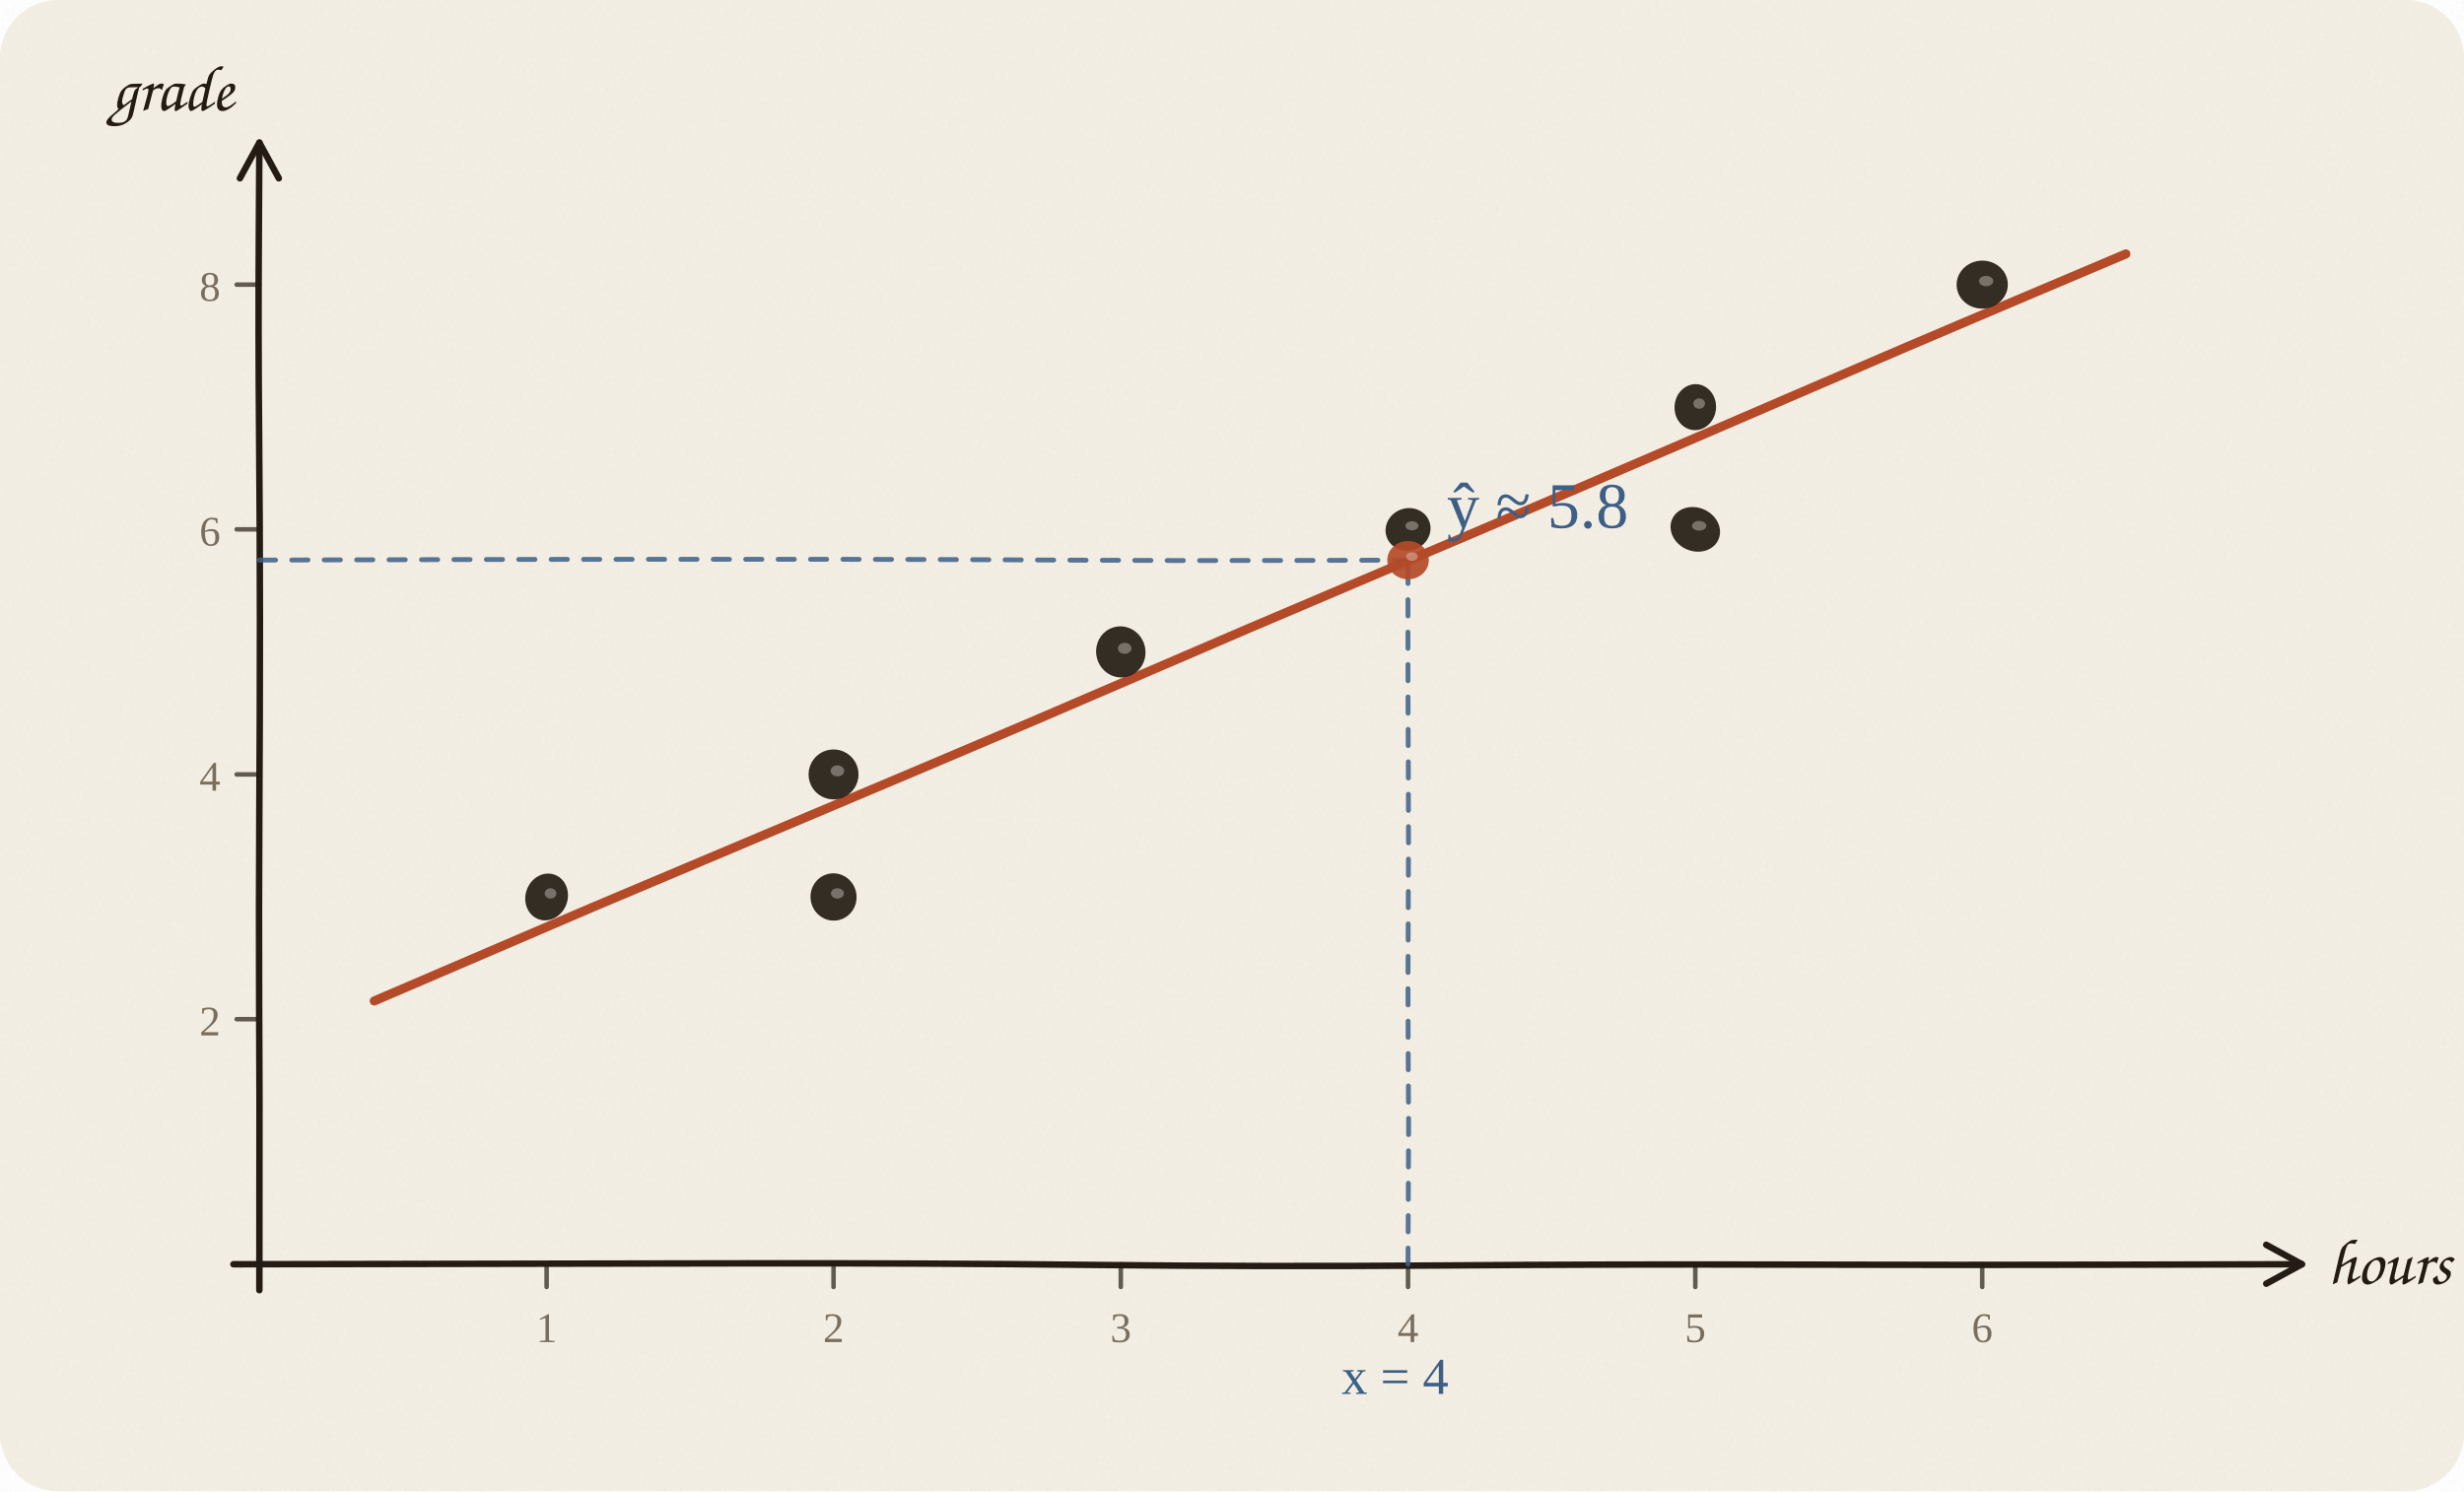
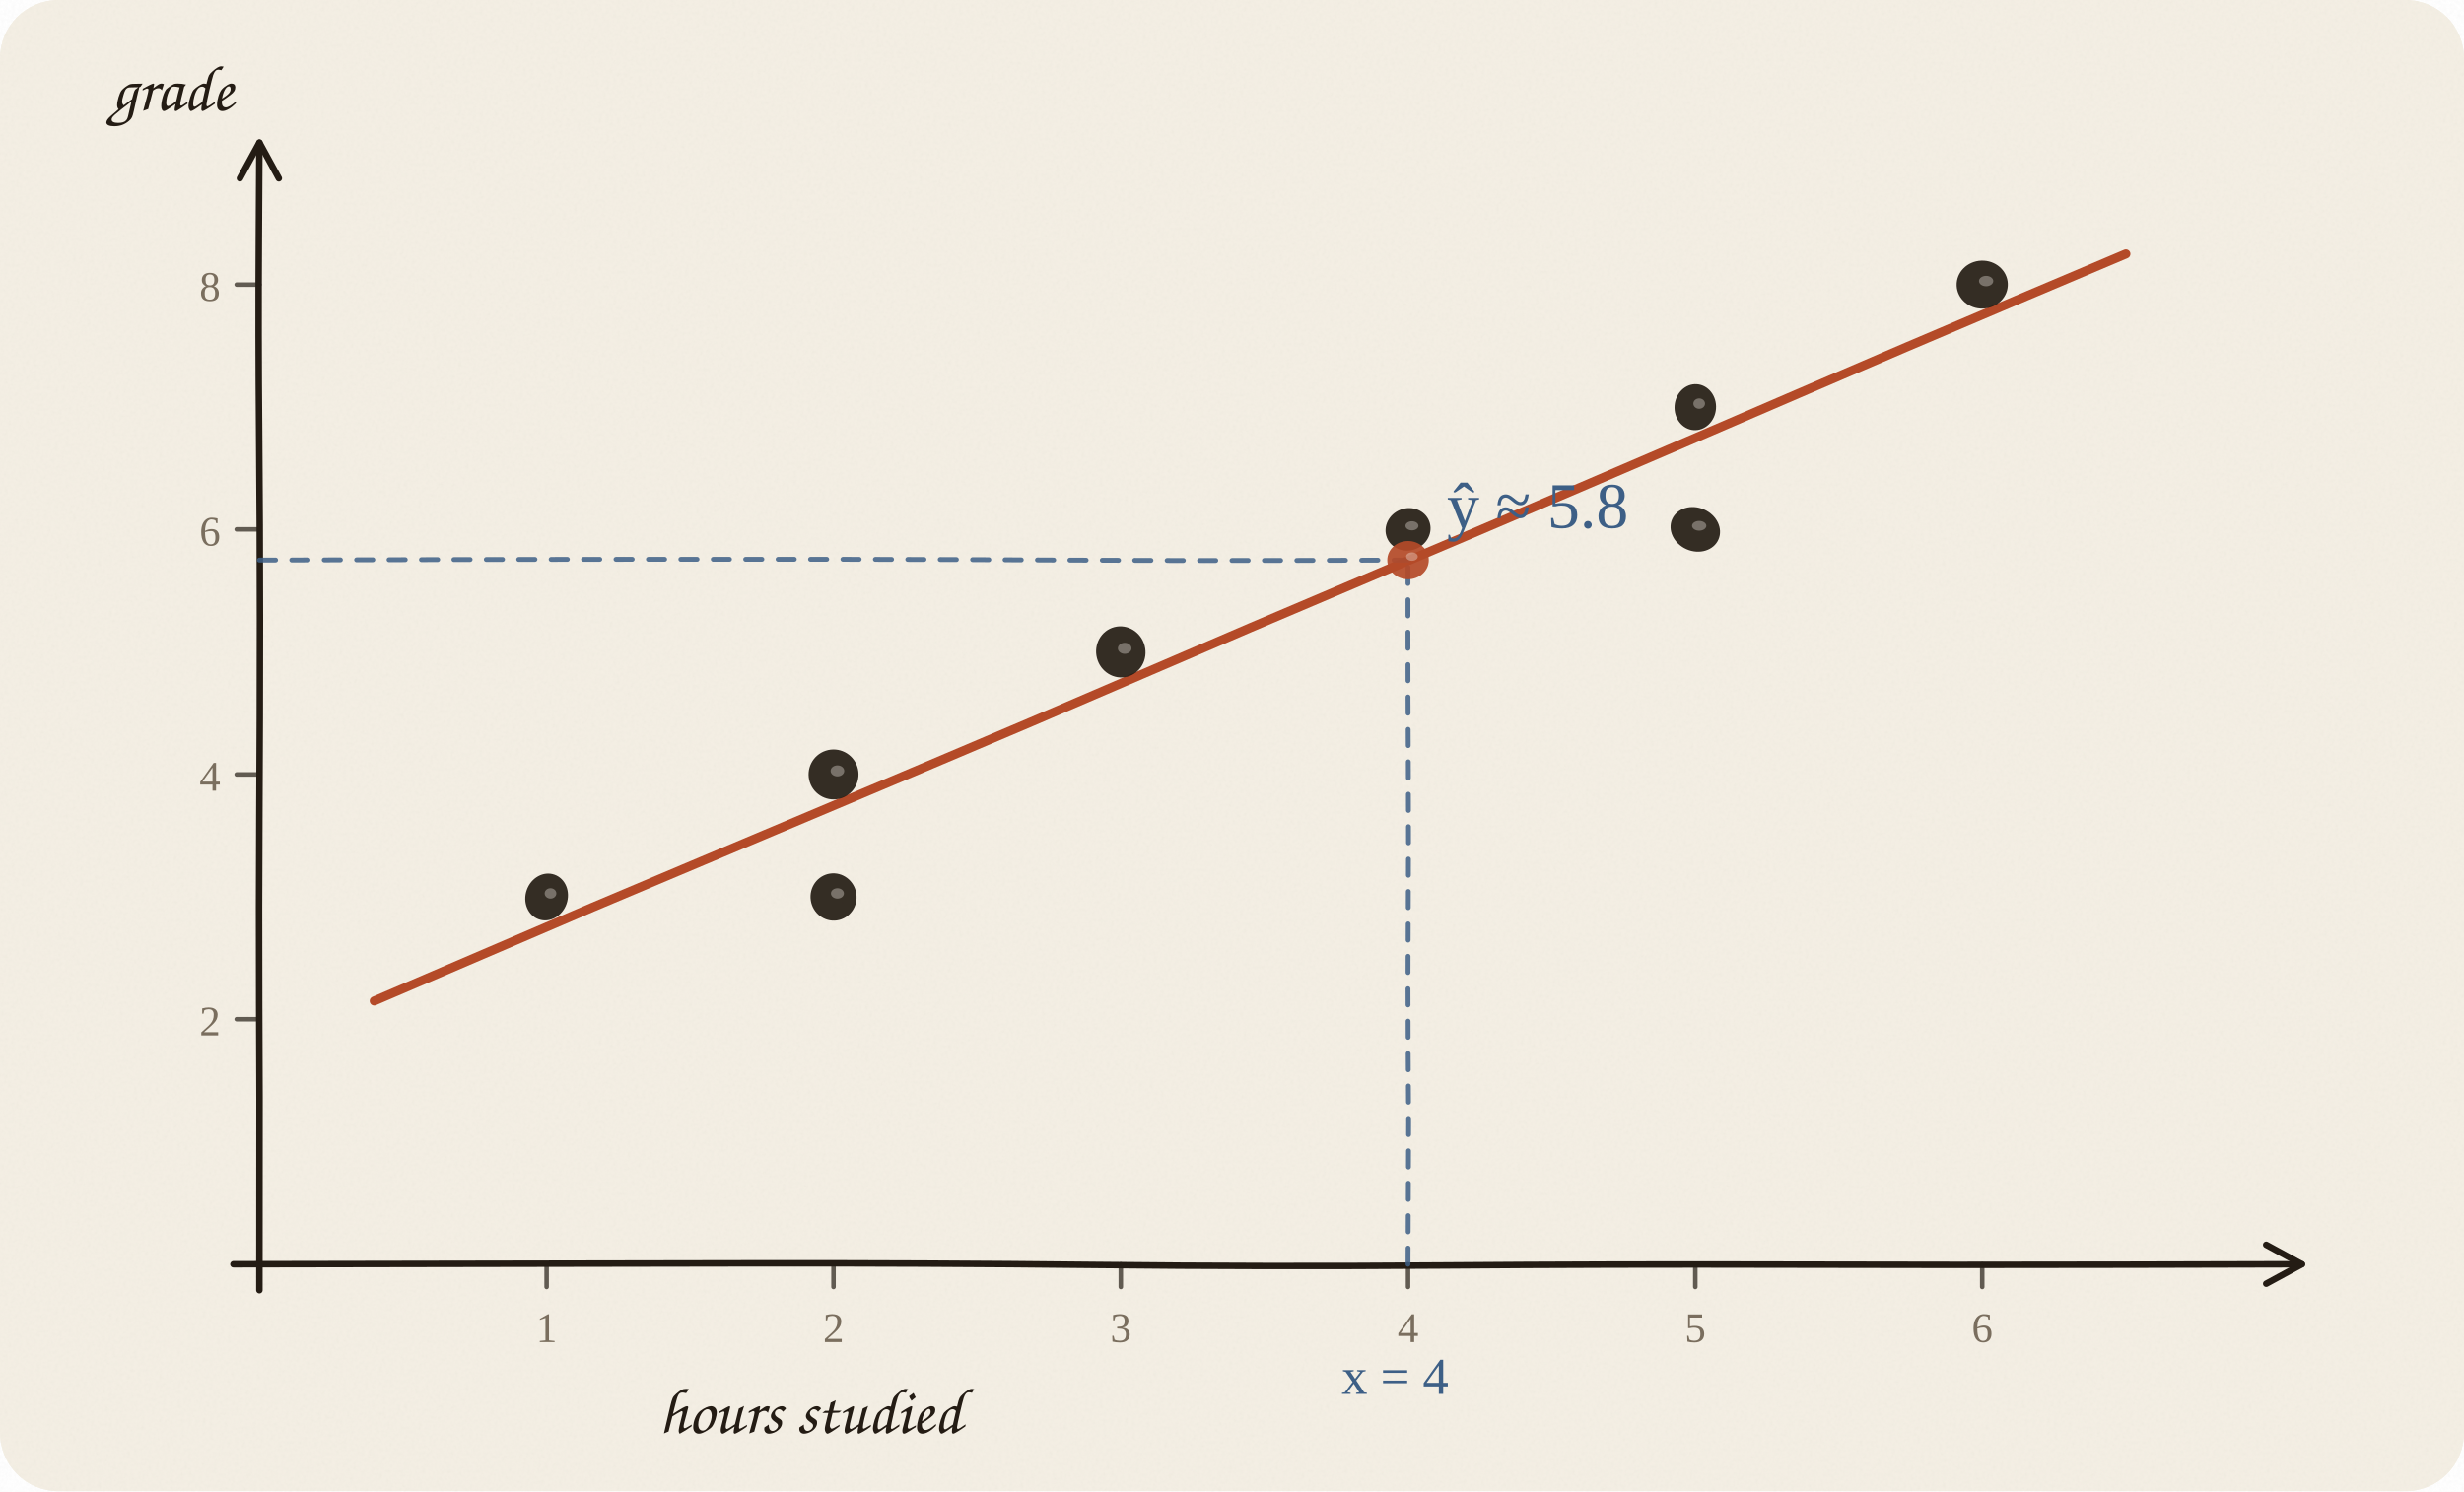
<svg xmlns="http://www.w3.org/2000/svg" viewBox="0 0 760 460" width="760" height="460" role="img" aria-label="the line as a prediction">
  <defs>
    <filter id="grain" x="0" y="0" width="100%" height="100%">
      <feTurbulence type="fractalNoise" baseFrequency="0.9" numOctaves="2" stitchTiles="stitch" result="n" />
      <feColorMatrix type="saturate" values="0" />
      <feComponentTransfer>
        <feFuncA type="linear" slope="0.07" />
      </feComponentTransfer>
      <feBlend in="SourceGraphic" mode="multiply" />
    </filter>
    <filter id="ink" x="-10%" y="-10%" width="120%" height="120%">
      <feTurbulence type="fractalNoise" baseFrequency="0.04" numOctaves="2" result="t" />
      <feDisplacementMap in="SourceGraphic" in2="t" scale="0.7" xChannelSelector="R" yChannelSelector="G" />
    </filter>
  </defs>
  <rect width="760" height="460" rx="18" ry="18" fill="#f4efe4" />
  <rect width="760" height="460" rx="18" ry="18" fill="#f4efe4" filter="url(#grain)" opacity="0.9" />
  <path d="M 80.00,398.00 L 80.04,339.00 Q 80.04,339.00 79.93,309.50 Q 79.82,280.00 79.99,250.50 Q 80.17,221.00 80.17,191.50 Q 80.17,162.00 79.91,132.50 Q 79.65,103.00 79.83,73.50 L 80.00,44.00" fill="none" stroke="#241c14" stroke-width="2.0" stroke-linecap="round" stroke-linejoin="round" opacity="1" />
  <path d="M 72.00,390.00 L 178.33,389.81 Q 178.33,389.81 231.50,389.72 Q 284.67,389.63 337.83,390.21 Q 391.00,390.79 444.17,390.38 Q 497.33,389.96 550.50,390.11 Q 603.67,390.27 656.83,390.13 L 710.00,390.00" fill="none" stroke="#241c14" stroke-width="2.0" stroke-linecap="round" stroke-linejoin="round" opacity="1" />
  <path d="M 699.0,384.0 L 710.0,390.0 L 699.0,396.0" fill="none" stroke="#241c14" stroke-width="2.0" stroke-linecap="round" stroke-linejoin="round" opacity="1" />
  <path d="M 74.0,55.0 L 80.0,44.0 L 86.0,55.0" fill="none" stroke="#241c14" stroke-width="2.0" stroke-linecap="round" stroke-linejoin="round" opacity="1" />
-   <text x="718.0" y="396.0" font-family="Bradley Hand, Apple Chancery, Segoe Script, Comic Sans MS, cursive" font-size="20" fill="#241c14" text-anchor="start" font-style="normal" font-weight="normal">hours studied</text>
+   <text x="250.0" y="442.0" font-family="Bradley Hand, Apple Chancery, Segoe Script, Comic Sans MS, cursive" font-size="20" fill="#241c14" text-anchor="middle" font-style="normal" font-weight="normal">hours studied</text>
  <text x="72.0" y="34.0" font-family="Bradley Hand, Apple Chancery, Segoe Script, Comic Sans MS, cursive" font-size="20" fill="#241c14" text-anchor="end" font-style="normal" font-weight="normal">grade</text>
  <path d="M 168.6,390.0 L 168.6,397.0" fill="none" stroke="#241c14" stroke-width="1.4" stroke-linecap="round" stroke-linejoin="round" opacity="0.7" />
  <text x="168.6" y="414.0" font-family="Georgia, Times New Roman, serif" font-size="13" fill="#7a6e5e" text-anchor="middle" font-style="normal" font-weight="normal">1</text>
  <path d="M 257.1,390.0 L 257.1,397.0" fill="none" stroke="#241c14" stroke-width="1.4" stroke-linecap="round" stroke-linejoin="round" opacity="0.7" />
  <text x="257.1" y="414.0" font-family="Georgia, Times New Roman, serif" font-size="13" fill="#7a6e5e" text-anchor="middle" font-style="normal" font-weight="normal">2</text>
  <path d="M 345.7,390.0 L 345.7,397.0" fill="none" stroke="#241c14" stroke-width="1.4" stroke-linecap="round" stroke-linejoin="round" opacity="0.7" />
  <text x="345.7" y="414.0" font-family="Georgia, Times New Roman, serif" font-size="13" fill="#7a6e5e" text-anchor="middle" font-style="normal" font-weight="normal">3</text>
  <path d="M 434.3,390.0 L 434.3,397.0" fill="none" stroke="#241c14" stroke-width="1.4" stroke-linecap="round" stroke-linejoin="round" opacity="0.7" />
  <text x="434.3" y="414.0" font-family="Georgia, Times New Roman, serif" font-size="13" fill="#7a6e5e" text-anchor="middle" font-style="normal" font-weight="normal">4</text>
  <path d="M 522.9,390.0 L 522.9,397.0" fill="none" stroke="#241c14" stroke-width="1.4" stroke-linecap="round" stroke-linejoin="round" opacity="0.7" />
  <text x="522.9" y="414.0" font-family="Georgia, Times New Roman, serif" font-size="13" fill="#7a6e5e" text-anchor="middle" font-style="normal" font-weight="normal">5</text>
  <path d="M 611.4,390.0 L 611.4,397.0" fill="none" stroke="#241c14" stroke-width="1.4" stroke-linecap="round" stroke-linejoin="round" opacity="0.7" />
  <text x="611.4" y="414.0" font-family="Georgia, Times New Roman, serif" font-size="13" fill="#7a6e5e" text-anchor="middle" font-style="normal" font-weight="normal">6</text>
  <path d="M 80.0,314.4 L 73.0,314.4" fill="none" stroke="#241c14" stroke-width="1.4" stroke-linecap="round" stroke-linejoin="round" opacity="0.7" />
  <text x="68.0" y="319.4" font-family="Georgia, Times New Roman, serif" font-size="13" fill="#7a6e5e" text-anchor="end" font-style="normal" font-weight="normal">2</text>
  <path d="M 80.0,238.9 L 73.0,238.9" fill="none" stroke="#241c14" stroke-width="1.4" stroke-linecap="round" stroke-linejoin="round" opacity="0.7" />
  <text x="68.0" y="243.9" font-family="Georgia, Times New Roman, serif" font-size="13" fill="#7a6e5e" text-anchor="end" font-style="normal" font-weight="normal">4</text>
  <path d="M 80.0,163.3 L 73.0,163.3" fill="none" stroke="#241c14" stroke-width="1.4" stroke-linecap="round" stroke-linejoin="round" opacity="0.7" />
  <text x="68.0" y="168.3" font-family="Georgia, Times New Roman, serif" font-size="13" fill="#7a6e5e" text-anchor="end" font-style="normal" font-weight="normal">6</text>
  <path d="M 80.0,87.8 L 73.0,87.8" fill="none" stroke="#241c14" stroke-width="1.4" stroke-linecap="round" stroke-linejoin="round" opacity="0.7" />
  <text x="68.0" y="92.8" font-family="Georgia, Times New Roman, serif" font-size="13" fill="#7a6e5e" text-anchor="end" font-style="normal" font-weight="normal">8</text>
  <path d="M 115.43,308.78 L 182.90,279.82 Q 182.90,279.82 216.72,265.55 Q 250.54,251.27 284.37,237.00 Q 318.20,222.74 351.89,208.16 Q 385.58,193.58 419.40,179.29 Q 453.21,165.00 486.96,150.54 Q 520.70,136.08 554.40,121.52 Q 588.10,106.95 621.91,92.64 L 655.71,78.33" fill="none" stroke="#b44a28" stroke-width="2.8" stroke-linecap="round" stroke-linejoin="round" opacity="1" />
  <ellipse cx="168.6" cy="276.7" rx="6.5" ry="7.3" transform="rotate(19.4 168.6 276.7)" fill="#241c14" opacity="0.92" />
  <ellipse cx="169.8" cy="275.6" rx="1.8" ry="1.6" fill="#f7f2ea" opacity="0.35" />
  <ellipse cx="257.1" cy="238.9" rx="7.7" ry="7.7" transform="rotate(-18.2 257.1 238.9)" fill="#241c14" opacity="0.92" />
  <ellipse cx="258.3" cy="237.8" rx="2.1" ry="1.7" fill="#f7f2ea" opacity="0.35" />
  <ellipse cx="257.1" cy="276.7" rx="7.1" ry="7.3" transform="rotate(-8.6 257.1 276.7)" fill="#241c14" opacity="0.92" />
  <ellipse cx="258.3" cy="275.6" rx="2.0" ry="1.6" fill="#f7f2ea" opacity="0.35" />
  <ellipse cx="345.7" cy="201.1" rx="7.6" ry="7.9" transform="rotate(-14.5 345.7 201.1)" fill="#241c14" opacity="0.92" />
  <ellipse cx="346.9" cy="200.0" rx="2.1" ry="1.7" fill="#f7f2ea" opacity="0.35" />
  <ellipse cx="434.3" cy="163.3" rx="7.0" ry="6.5" transform="rotate(-21.0 434.3 163.3)" fill="#241c14" opacity="0.92" />
  <ellipse cx="435.5" cy="162.2" rx="2.0" ry="1.4" fill="#f7f2ea" opacity="0.35" />
  <ellipse cx="522.9" cy="125.6" rx="6.4" ry="7.1" transform="rotate(4.1 522.9 125.6)" fill="#241c14" opacity="0.92" />
  <ellipse cx="524.1" cy="124.5" rx="1.8" ry="1.6" fill="#f7f2ea" opacity="0.35" />
  <ellipse cx="522.9" cy="163.3" rx="7.8" ry="6.7" transform="rotate(23.8 522.9 163.3)" fill="#241c14" opacity="0.92" />
  <ellipse cx="524.1" cy="162.2" rx="2.2" ry="1.5" fill="#f7f2ea" opacity="0.35" />
  <ellipse cx="611.4" cy="87.8" rx="7.9" ry="7.4" transform="rotate(-2.1 611.4 87.8)" fill="#241c14" opacity="0.92" />
  <ellipse cx="612.6" cy="86.7" rx="2.2" ry="1.6" fill="#f7f2ea" opacity="0.35" />
  <path d="M 434.29,390.00 L 434.48,346.56 Q 434.48,346.56 434.34,324.83 Q 434.21,303.11 434.36,281.39 Q 434.51,259.67 434.39,237.94 Q 434.26,216.22 434.27,194.50 L 434.29,172.78" fill="none" stroke="#3d5f86" stroke-width="1.5" stroke-linecap="round" stroke-linejoin="round" opacity="0.85" stroke-dasharray="5 5" />
  <path d="M 80.00,172.78 L 150.86,172.59 Q 150.86,172.59 186.29,172.54 Q 221.71,172.50 257.14,172.53 Q 292.57,172.56 328.00,172.78 Q 363.43,173.00 398.86,172.89 L 434.29,172.78" fill="none" stroke="#3d5f86" stroke-width="1.5" stroke-linecap="round" stroke-linejoin="round" opacity="0.85" stroke-dasharray="5 5" />
  <ellipse cx="434.3" cy="172.8" rx="6.4" ry="5.9" transform="rotate(0.4 434.3 172.8)" fill="#b44a28" opacity="0.92" />
  <ellipse cx="435.5" cy="171.7" rx="1.8" ry="1.3" fill="#f7f2ea" opacity="0.35" />
  <text x="446.3" y="162.8" font-family="Georgia, Times New Roman, serif" font-size="20" fill="#3d5f86" text-anchor="start" font-style="normal" font-weight="normal">ŷ ≈ 5.8</text>
  <text x="430.3" y="430.0" font-family="Georgia, Times New Roman, serif" font-size="16" fill="#3d5f86" text-anchor="middle" font-style="normal" font-weight="normal">x = 4</text>
</svg>
